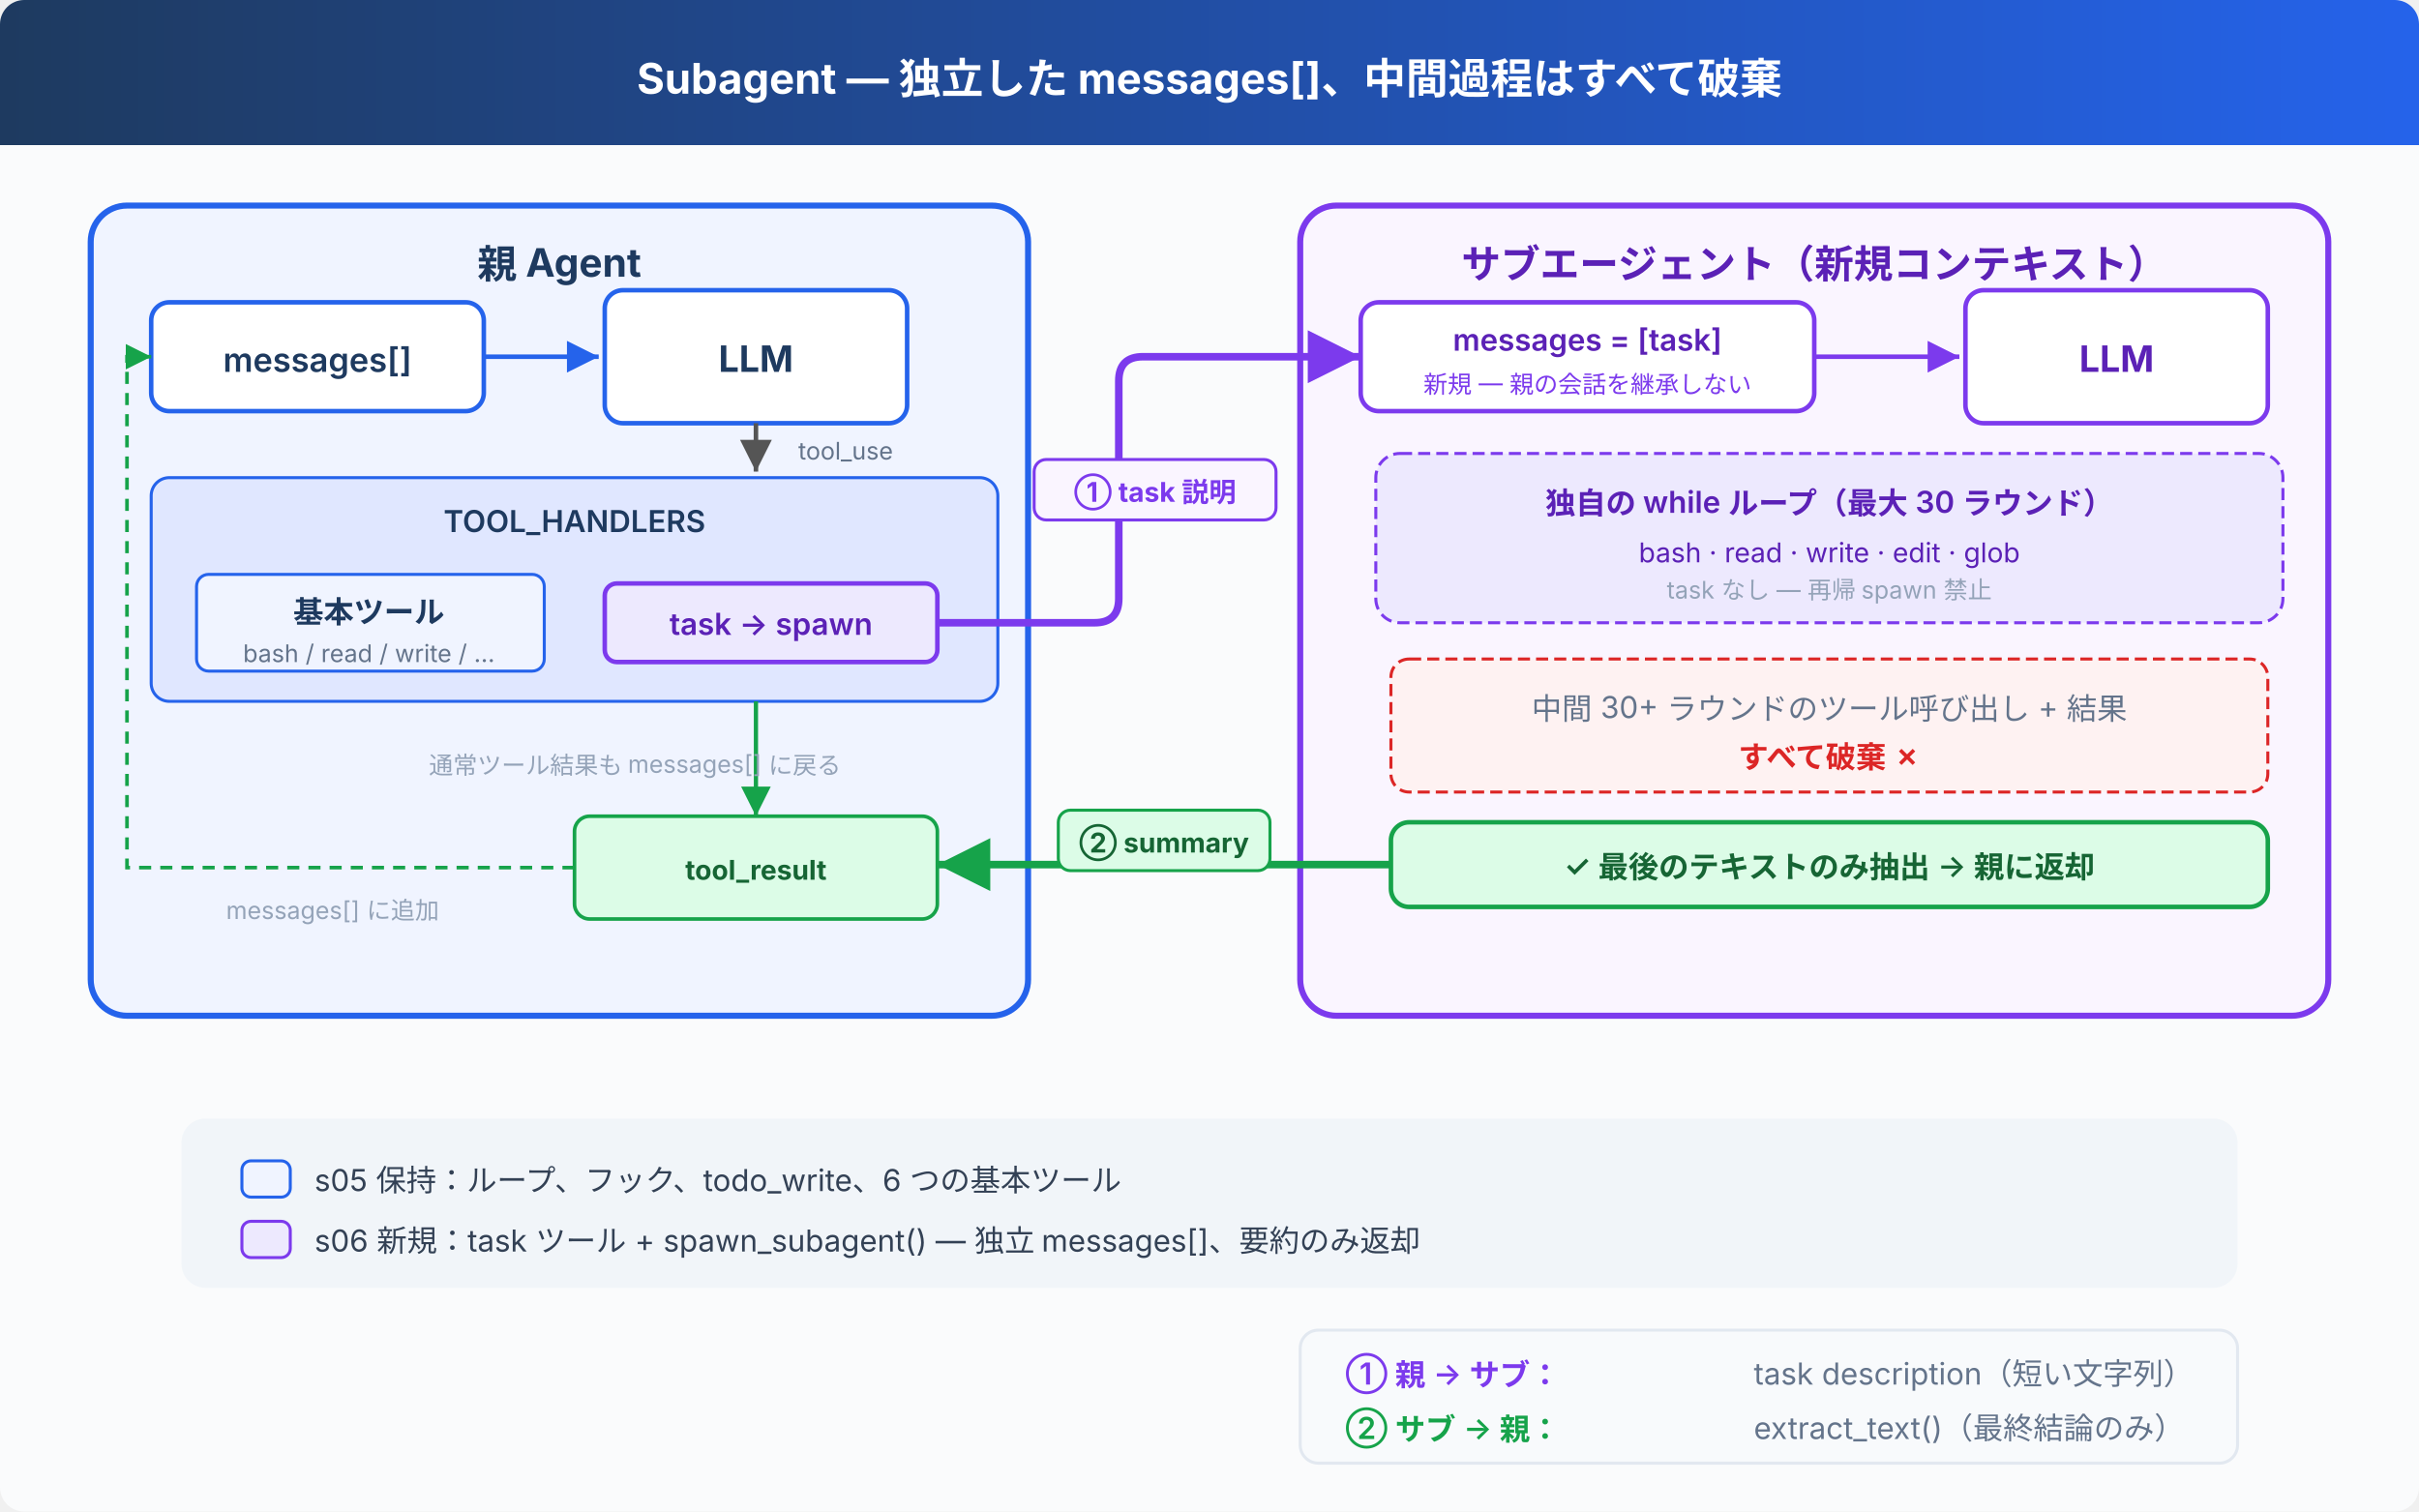
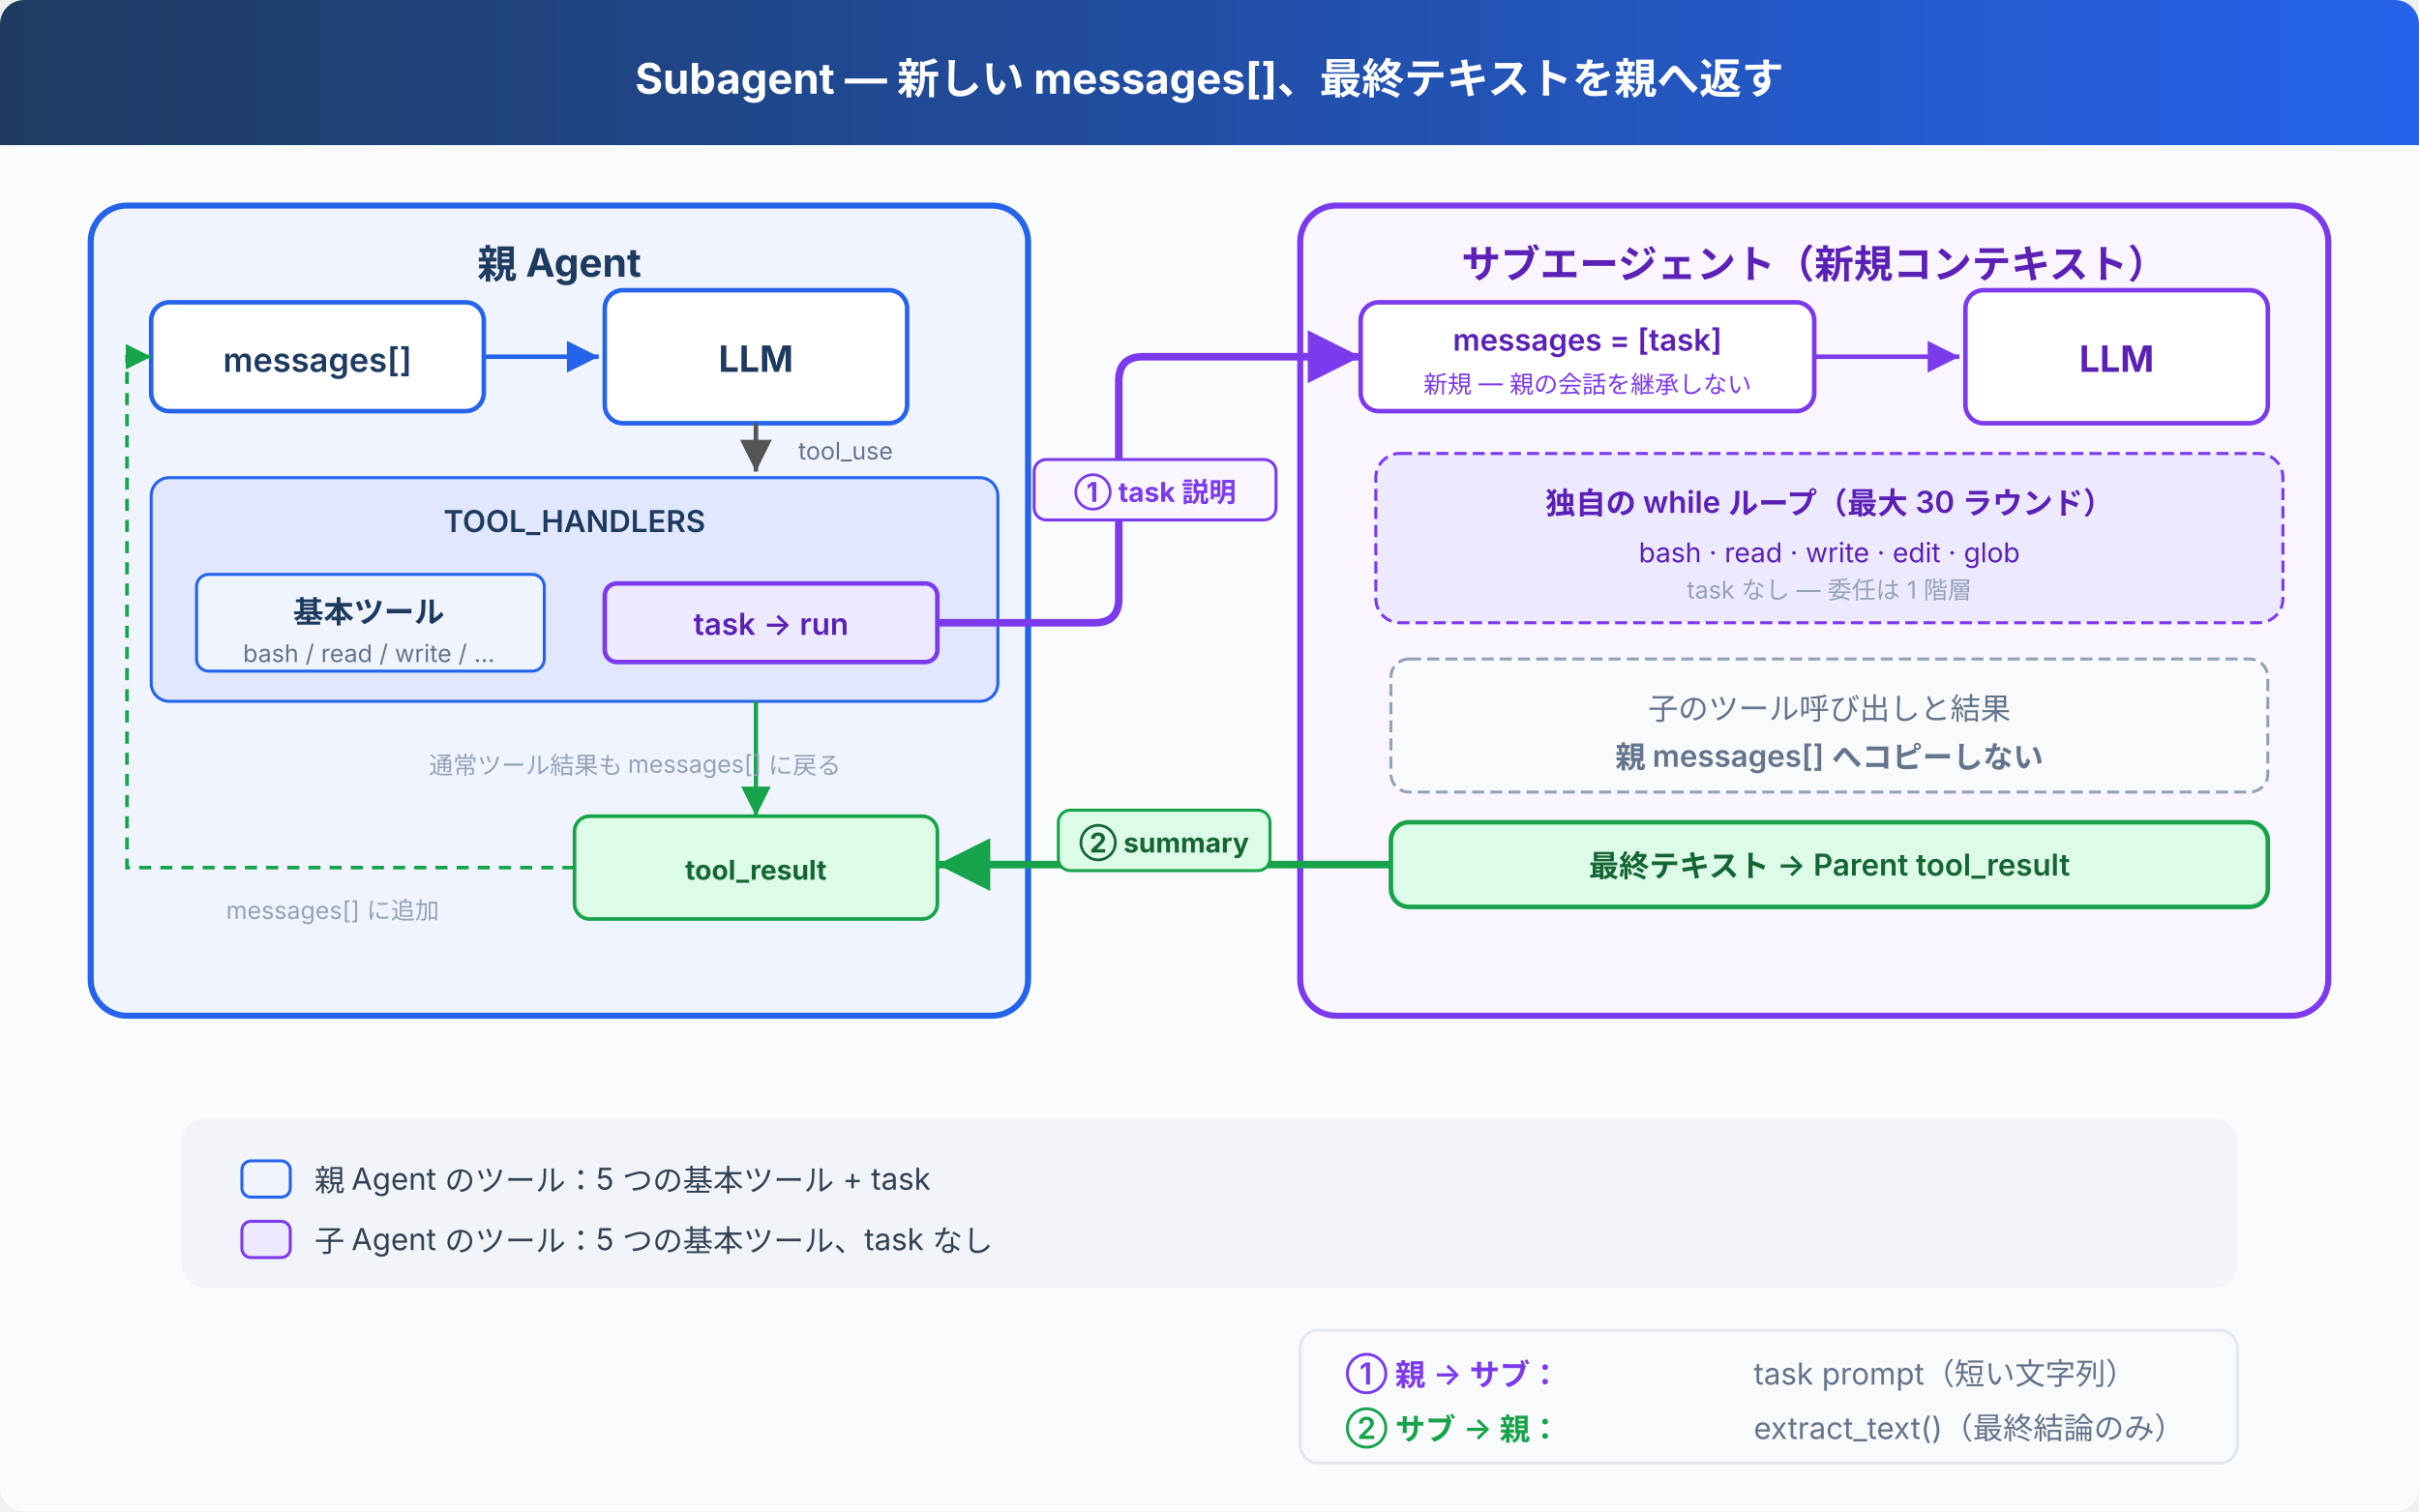
<svg xmlns="http://www.w3.org/2000/svg" viewBox="0 0 800 500" font-family="system-ui, -apple-system, sans-serif">
  <defs>
    <marker id="arrow" viewBox="0 0 10 10" refX="10" refY="5" markerWidth="7" markerHeight="7" orient="auto-start-reverse">
      <path d="M 0 0 L 10 5 L 0 10 z" fill="#555" />
    </marker>
    <marker id="arrow-blue" viewBox="0 0 10 10" refX="10" refY="5" markerWidth="7" markerHeight="7" orient="auto-start-reverse">
      <path d="M 0 0 L 10 5 L 0 10 z" fill="#2563eb" />
    </marker>
    <marker id="arrow-purple" viewBox="0 0 10 10" refX="10" refY="5" markerWidth="7" markerHeight="7" orient="auto-start-reverse">
      <path d="M 0 0 L 10 5 L 0 10 z" fill="#7c3aed" />
    </marker>
    <marker id="arrow-green" viewBox="0 0 10 10" refX="10" refY="5" markerWidth="7" markerHeight="7" orient="auto-start-reverse">
      <path d="M 0 0 L 10 5 L 0 10 z" fill="#16a34a" />
    </marker>
    <linearGradient id="header" x1="0" y1="0" x2="1" y2="0">
      <stop offset="0%" stop-color="#1e3a5f" />
      <stop offset="100%" stop-color="#2563eb" />
    </linearGradient>
  </defs>
  <rect width="800" height="500" fill="#fafbfc" rx="8" />
  <rect x="0" y="0" width="800" height="48" fill="url(#header)" rx="8" />
  <rect x="0" y="40" width="800" height="8" fill="url(#header)" />
-   <text x="400" y="31" fill="#fff" font-size="14" font-weight="700" text-anchor="middle">Subagent — 独立した messages[]、中間過程はすべて破棄</text>
+   <text x="400" y="31" fill="#fff" font-size="14" font-weight="700" text-anchor="middle">Subagent — 新しい messages[]、最終テキストを親へ返す</text>
  <rect x="30" y="68" width="310" height="268" rx="12" fill="#f0f4ff" stroke="#2563eb" stroke-width="2" />
  <text x="185" y="92" fill="#1e3a5f" font-size="13" font-weight="700" text-anchor="middle">親 Agent</text>
  <rect x="50" y="100" width="110" height="36" rx="6" fill="#fff" stroke="#2563eb" stroke-width="1.5" />
  <text x="105" y="123" fill="#1e3a5f" font-size="11" font-weight="600" text-anchor="middle">messages[]</text>
  <line x1="160" y1="118" x2="198" y2="118" stroke="#2563eb" stroke-width="1.5" marker-end="url(#arrow-blue)" />
  <rect x="200" y="96" width="100" height="44" rx="6" fill="#fff" stroke="#2563eb" stroke-width="1.5" />
  <text x="250" y="123" fill="#1e3a5f" font-size="12" font-weight="700" text-anchor="middle">LLM</text>
  <line x1="250" y1="140" x2="250" y2="156" stroke="#555" stroke-width="1.5" marker-end="url(#arrow)" />
  <text x="264" y="152" fill="#64748b" font-size="8">tool_use</text>
  <rect x="50" y="158" width="280" height="74" rx="6" fill="#e0e7ff" stroke="#2563eb" stroke-width="1" />
  <text x="190" y="176" fill="#1e3a5f" font-size="10" font-weight="600" text-anchor="middle">TOOL_HANDLERS</text>
  <rect x="65" y="190" width="115" height="32" rx="4" fill="#f0f4ff" stroke="#2563eb" stroke-width="1" />
  <text x="122" y="206" fill="#1e3a5f" font-size="10" font-weight="600" text-anchor="middle">基本ツール</text>
  <text x="122" y="219" fill="#64748b" font-size="8" text-anchor="middle">bash / read / write / ...</text>
  <rect x="200" y="193" width="110" height="26" rx="4" fill="#ede9fe" stroke="#7c3aed" stroke-width="1.5" />
-   <text x="255" y="210" fill="#5b21b6" font-size="10" font-weight="600" text-anchor="middle">task → spawn</text>
+   <text x="255" y="210" fill="#5b21b6" font-size="10" font-weight="600" text-anchor="middle">task → run</text>
  <rect x="190" y="270" width="120" height="34" rx="5" fill="#dcfce7" stroke="#16a34a" stroke-width="1.2" />
  <text x="250" y="291" fill="#166534" font-size="9" font-weight="700" text-anchor="middle">tool_result</text>
  <path d="M 250 232 L 250 270" fill="none" stroke="#16a34a" stroke-width="1.4" marker-end="url(#arrow-green)" />
  <path d="M 190 287 L 42 287 L 42 118 L 50 118" fill="none" stroke="#16a34a" stroke-width="1.2" marker-end="url(#arrow-green)" stroke-dasharray="4,3" />
  <text x="110" y="304" fill="#94a3b8" font-size="8" text-anchor="middle">messages[] に追加</text>
  <text x="210" y="256" fill="#94a3b8" font-size="8" text-anchor="middle">通常ツール結果も messages[] に戻る</text>
  <rect x="430" y="68" width="340" height="268" rx="12" fill="#faf5ff" stroke="#7c3aed" stroke-width="2" />
  <text x="600" y="92" fill="#5b21b6" font-size="13" font-weight="700" text-anchor="middle">サブエージェント（新規コンテキスト）</text>
  <rect x="450" y="100" width="150" height="36" rx="6" fill="#fff" stroke="#7c3aed" stroke-width="1.5" />
  <text x="525" y="116" fill="#5b21b6" font-size="10" font-weight="600" text-anchor="middle">messages = [task]</text>
  <text x="525" y="130" fill="#7c3aed" font-size="8" text-anchor="middle">新規 — 親の会話を継承しない</text>
  <line x1="600" y1="118" x2="648" y2="118" stroke="#7c3aed" stroke-width="1.5" marker-end="url(#arrow-purple)" />
  <rect x="650" y="96" width="100" height="44" rx="6" fill="#fff" stroke="#7c3aed" stroke-width="1.5" />
  <text x="700" y="123" fill="#5b21b6" font-size="12" font-weight="700" text-anchor="middle">LLM</text>
  <rect x="455" y="150" width="300" height="56" rx="8" fill="#ede9fe" stroke="#7c3aed" stroke-width="1" stroke-dasharray="4,2" />
  <text x="605" y="170" fill="#5b21b6" font-size="10" font-weight="600" text-anchor="middle">独自の while ループ（最大 30 ラウンド）</text>
  <text x="605" y="186" fill="#5b21b6" font-size="9" text-anchor="middle">bash · read · write · edit · glob</text>
-   <text x="605" y="198" fill="#94a3b8" font-size="8" text-anchor="middle">task なし — 再帰 spawn 禁止</text>
-   <rect x="460" y="218" width="290" height="44" rx="6" fill="#fef2f2" stroke="#dc2626" stroke-width="1" stroke-dasharray="4,2" />
-   <text x="605" y="238" fill="#64748b" font-size="10" text-anchor="middle">中間 30+ ラウンドのツール呼び出し + 結果</text>
-   <text x="605" y="254" fill="#dc2626" font-size="10" font-weight="600" text-anchor="middle">すべて破棄 ✗</text>
+   <text x="605" y="198" fill="#94a3b8" font-size="8" text-anchor="middle">task なし — 委任は 1 階層</text>
+   <rect x="460" y="218" width="290" height="44" rx="6" fill="#f8fafc" stroke="#94a3b8" stroke-width="1" stroke-dasharray="4,2" />
+   <text x="605" y="238" fill="#64748b" font-size="10" text-anchor="middle">子のツール呼び出しと結果</text>
+   <text x="605" y="254" fill="#64748b" font-size="10" font-weight="600" text-anchor="middle">親 messages[] へコピーしない</text>
  <rect x="460" y="272" width="290" height="28" rx="6" fill="#dcfce7" stroke="#16a34a" stroke-width="1.5" />
-   <text x="605" y="290" fill="#166534" font-size="10" font-weight="600" text-anchor="middle">✓ 最後のテキストのみ抽出 → 親に返却</text>
+   <text x="605" y="290" fill="#166534" font-size="10" font-weight="600" text-anchor="middle">最終テキスト → Parent tool_result</text>
  <path d="M 310 206 L 362 206 Q 370 206 370 198 L 370 126 Q 370 118 378 118 L 450 118" fill="none" stroke="#7c3aed" stroke-width="2.5" marker-end="url(#arrow-purple)" />
  <rect x="342" y="152" width="80" height="20" rx="4" fill="#faf5ff" stroke="#7c3aed" stroke-width="1" />
  <text x="382" y="166" fill="#7c3aed" font-size="9" font-weight="700" text-anchor="middle">① task 説明</text>
  <path d="M 460 286 L 310 286" fill="none" stroke="#16a34a" stroke-width="2.5" marker-end="url(#arrow-green)" />
  <rect x="350" y="268" width="70" height="20" rx="4" fill="#dcfce7" stroke="#16a34a" stroke-width="1" />
  <text x="385" y="282" fill="#166534" font-size="9" font-weight="700" text-anchor="middle">② summary</text>
  <rect x="60" y="370" width="680" height="56" rx="8" fill="#f1f5f9" />
  <rect x="80" y="384" width="16" height="12" rx="3" fill="#f0f4ff" stroke="#2563eb" stroke-width="1" />
-   <text x="104" y="394" fill="#334155" font-size="10">s05 保持：ループ、フック、todo_write、6 つの基本ツール</text>
+   <text x="104" y="394" fill="#334155" font-size="10">親 Agent のツール：5 つの基本ツール + task</text>
  <rect x="80" y="404" width="16" height="12" rx="3" fill="#ede9fe" stroke="#7c3aed" stroke-width="1" />
-   <text x="104" y="414" fill="#334155" font-size="10">s06 新規：task ツール + spawn_subagent() — 独立 messages[]、要約のみ返却</text>
+   <text x="104" y="414" fill="#334155" font-size="10">子 Agent のツール：5 つの基本ツール、task なし</text>
  <rect x="430" y="440" width="310" height="44" rx="6" fill="#f8fafc" stroke="#e2e8f0" stroke-width="1" />
  <text x="445" y="458" fill="#7c3aed" font-size="10" font-weight="600">① 親 → サブ：</text>
-   <text x="580" y="458" fill="#64748b" font-size="10">task description（短い文字列）</text>
+   <text x="580" y="458" fill="#64748b" font-size="10">task prompt（短い文字列）</text>
  <text x="445" y="476" fill="#16a34a" font-size="10" font-weight="600">② サブ → 親：</text>
  <text x="580" y="476" fill="#64748b" font-size="10">extract_text()（最終結論のみ）</text>
</svg>
